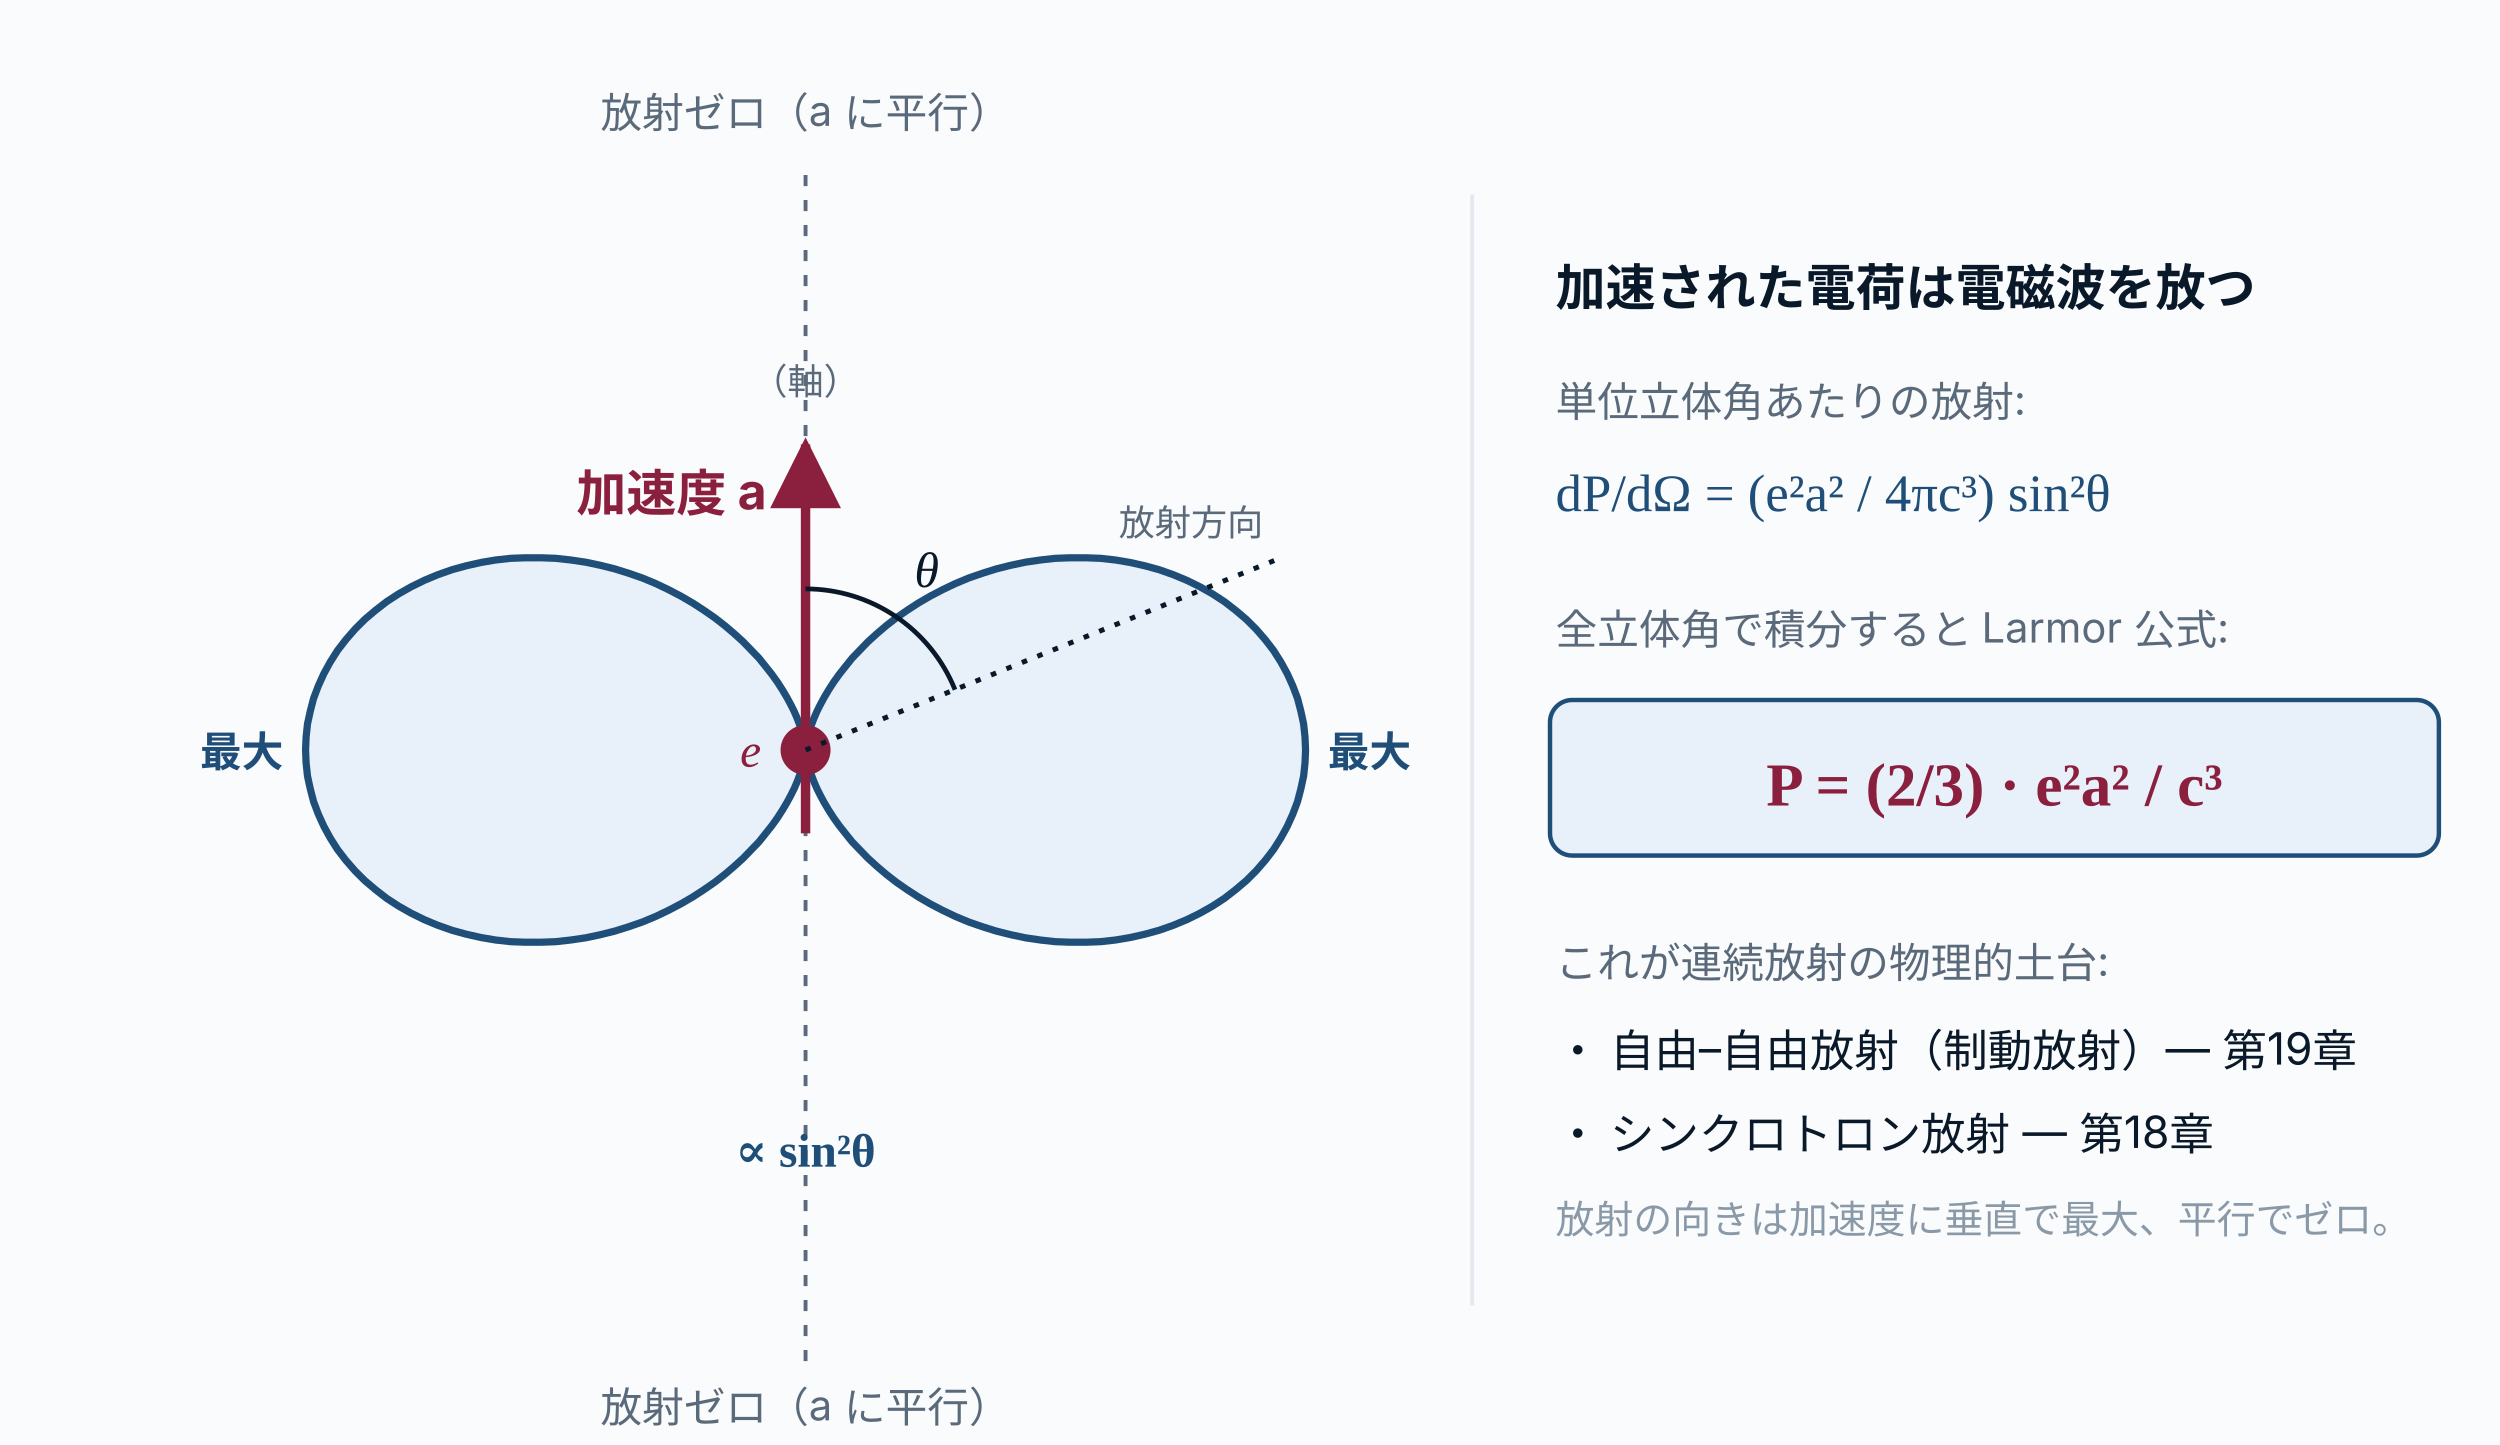
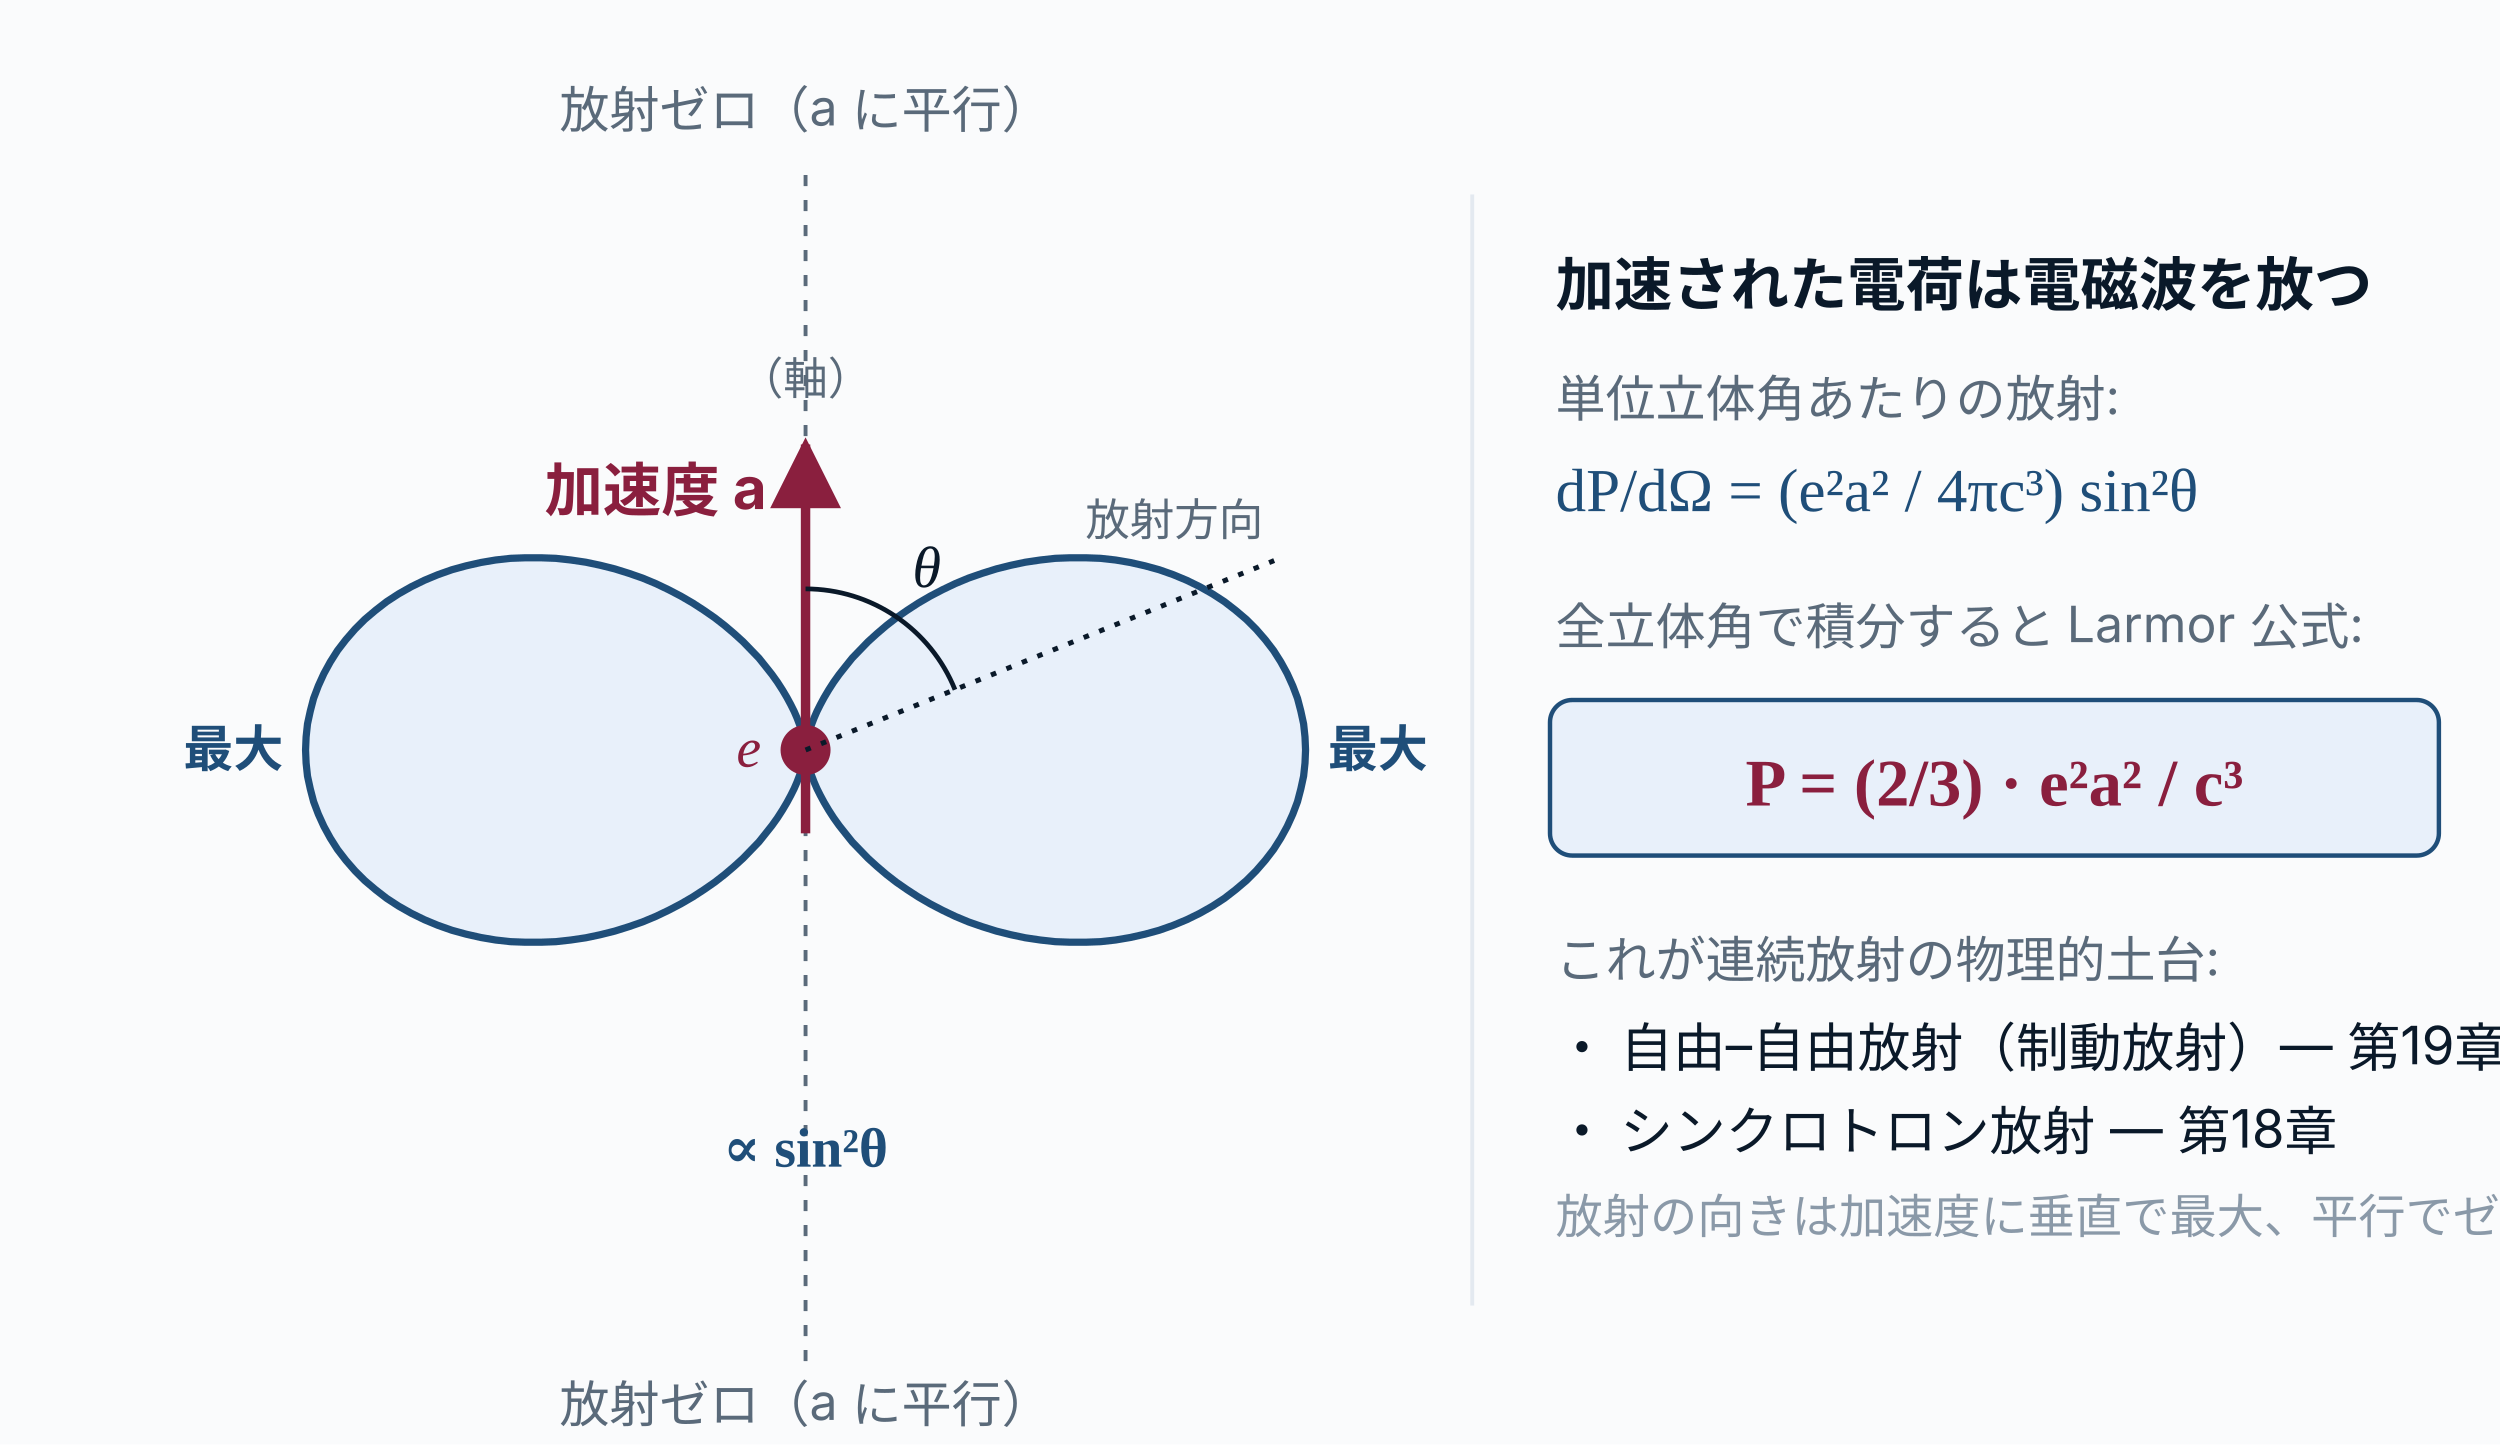
<svg xmlns="http://www.w3.org/2000/svg" viewBox="0 0 900 520" width="900" height="520" font-family="-apple-system, BlinkMacSystemFont, 'Segoe UI', 'Hiragino Sans', 'Noto Sans JP', sans-serif">
  <rect width="900" height="520" fill="#fafbfc" />
  <defs>
    <marker id="dp-a" viewBox="0 0 10 10" refX="9" refY="5" markerWidth="7.5" markerHeight="7.5" orient="auto-start-reverse">
      <path d="M 0 0 L 10 5 L 0 10 z" fill="#8a1f3e" />
    </marker>
    <marker id="dp-g" viewBox="0 0 10 10" refX="9" refY="5" markerWidth="7.5" markerHeight="7.5" orient="auto-start-reverse">
      <path d="M 0 0 L 10 5 L 0 10 z" fill="#5a6a7a" />
    </marker>
  </defs>
  <path d="M 290.0 270.0 L 290.0 269.9 L 290.0 269.5 L 290.1 268.9 L 290.2 268.0 L 290.4 267.0 L 290.7 265.6 L 291.1 264.1 L 291.6 262.4 L 292.3 260.5 L 293.1 258.4 L 294.1 256.1 L 295.3 253.7 L 296.7 251.1 L 298.3 248.4 L 300.1 245.6 L 302.1 242.8 L 304.4 239.9 L 306.8 236.9 L 309.6 234.0 L 312.5 231.0 L 315.7 228.1 L 319.1 225.2 L 322.7 222.4 L 326.6 219.7 L 330.6 217.1 L 334.9 214.6 L 339.3 212.3 L 343.9 210.1 L 348.7 208.1 L 353.6 206.4 L 358.7 204.8 L 363.9 203.5 L 369.1 202.4 L 374.5 201.6 L 379.9 201.0 L 385.3 200.8 L 390.8 200.8 L 396.2 201.0 L 401.6 201.6 L 406.9 202.5 L 412.2 203.7 L 417.3 205.1 L 422.4 206.9 L 427.2 208.9 L 431.9 211.2 L 436.5 213.8 L 440.8 216.6 L 444.8 219.7 L 448.7 223.0 L 452.2 226.5 L 455.5 230.3 L 458.5 234.2 L 461.1 238.3 L 463.4 242.5 L 465.4 246.9 L 467.1 251.4 L 468.3 256.0 L 469.3 260.6 L 469.8 265.3 L 470.0 270.0 L 469.8 274.7 L 469.3 279.4 L 468.3 284.0 L 467.1 288.6 L 465.4 293.1 L 463.4 297.5 L 461.1 301.7 L 458.5 305.8 L 455.5 309.7 L 452.2 313.5 L 448.7 317.0 L 444.8 320.3 L 440.8 323.4 L 436.5 326.2 L 431.9 328.8 L 427.2 331.1 L 422.4 333.1 L 417.3 334.9 L 412.2 336.3 L 406.9 337.5 L 401.6 338.4 L 396.2 339.0 L 390.8 339.2 L 385.3 339.2 L 379.9 339.0 L 374.5 338.4 L 369.1 337.6 L 363.9 336.5 L 358.7 335.2 L 353.6 333.6 L 348.7 331.9 L 343.9 329.9 L 339.3 327.7 L 334.9 325.4 L 330.6 322.9 L 326.6 320.3 L 322.7 317.6 L 319.1 314.8 L 315.7 311.9 L 312.5 309.0 L 309.6 306.0 L 306.8 303.1 L 304.4 300.1 L 302.1 297.2 L 300.1 294.4 L 298.3 291.6 L 296.7 288.9 L 295.3 286.3 L 294.1 283.9 L 293.1 281.6 L 292.3 279.5 L 291.6 277.6 L 291.1 275.9 L 290.7 274.4 L 290.4 273.0 L 290.2 272.0 L 290.1 271.1 L 290.0 270.5 L 290.0 270.1 L 290.0 270.0 L 290.0 270.1 L 290.0 270.5 L 289.9 271.1 L 289.8 272.0 L 289.6 273.0 L 289.3 274.4 L 288.9 275.9 L 288.4 277.6 L 287.7 279.5 L 286.9 281.6 L 285.9 283.9 L 284.7 286.3 L 283.3 288.9 L 281.7 291.6 L 279.9 294.4 L 277.9 297.2 L 275.6 300.1 L 273.2 303.1 L 270.4 306.0 L 267.5 309.0 L 264.3 311.9 L 260.9 314.8 L 257.3 317.6 L 253.4 320.3 L 249.4 322.9 L 245.1 325.4 L 240.7 327.7 L 236.1 329.9 L 231.3 331.9 L 226.4 333.6 L 221.3 335.2 L 216.1 336.5 L 210.9 337.6 L 205.5 338.4 L 200.1 339.0 L 194.7 339.2 L 189.2 339.2 L 183.8 339.0 L 178.4 338.4 L 173.1 337.5 L 167.8 336.3 L 162.7 334.9 L 157.6 333.1 L 152.8 331.1 L 148.1 328.8 L 143.5 326.2 L 139.2 323.4 L 135.2 320.3 L 131.3 317.0 L 127.8 313.5 L 124.5 309.7 L 121.5 305.8 L 118.9 301.7 L 116.6 297.5 L 114.6 293.1 L 112.9 288.6 L 111.7 284.0 L 110.7 279.4 L 110.2 274.7 L 110.0 270.0 L 110.2 265.3 L 110.7 260.6 L 111.7 256.0 L 112.9 251.4 L 114.6 246.9 L 116.6 242.5 L 118.9 238.3 L 121.5 234.2 L 124.5 230.3 L 127.8 226.5 L 131.3 223.0 L 135.2 219.7 L 139.2 216.6 L 143.5 213.8 L 148.1 211.2 L 152.8 208.9 L 157.6 206.9 L 162.7 205.1 L 167.8 203.7 L 173.1 202.5 L 178.4 201.6 L 183.8 201.0 L 189.2 200.8 L 194.7 200.8 L 200.1 201.0 L 205.5 201.6 L 210.9 202.4 L 216.1 203.5 L 221.3 204.8 L 226.4 206.4 L 231.3 208.1 L 236.1 210.1 L 240.7 212.3 L 245.1 214.6 L 249.4 217.1 L 253.4 219.7 L 257.3 222.4 L 260.9 225.2 L 264.3 228.1 L 267.5 231.0 L 270.4 234.0 L 273.2 236.9 L 275.6 239.9 L 277.9 242.8 L 279.9 245.6 L 281.7 248.4 L 283.3 251.1 L 284.7 253.7 L 285.9 256.1 L 286.9 258.4 L 287.7 260.5 L 288.4 262.4 L 288.9 264.1 L 289.3 265.6 L 289.6 267.0 L 289.8 268.0 L 289.9 268.9 L 290.0 269.5 L 290.0 269.9 L 290.0 270.0 Z" fill="#e8f0fa" stroke="#1f4e79" stroke-width="2.6" />
  <line x1="290" y1="490" x2="290" y2="60" stroke="#5a6a7a" stroke-width="1.4" stroke-dasharray="4,5" />
  <line x1="290" y1="300" x2="290" y2="160" stroke="#8a1f3e" stroke-width="3.4" marker-end="url(#dp-a)" />
-   <text x="276" y="184" font-size="18" fill="#8a1f3e" text-anchor="end" font-weight="700">加速度 a</text>
-   <text x="290" y="142" font-size="13" fill="#5a6a7a" text-anchor="middle">（軸）</text>
+   <text x="276" y="184" font-size="21" fill="#8a1f3e" text-anchor="end" font-weight="700">加速度 a</text>
+   <text x="290" y="142" font-size="16" fill="#5a6a7a" text-anchor="middle">（軸）</text>
  <circle cx="290" cy="270" r="9" fill="#8a1f3e" />
-   <text x="274" y="276" font-size="17" fill="#8a1f3e" text-anchor="end" font-style="italic" font-family="Georgia, 'STIX Two Text', 'Times New Roman', serif">e</text>
+   <text x="274" y="276" font-size="20" fill="#8a1f3e" text-anchor="end" font-style="italic" font-family="Georgia, 'STIX Two Text', 'Times New Roman', serif">e</text>
  <line x1="290" y1="270" x2="458.7" y2="201.8" stroke="#0a1929" stroke-width="1.8" stroke-dasharray="2,4" />
-   <text x="454.747" y="192.822" font-size="13" fill="#5a6a7a" text-anchor="end">放射方向</text>
+   <text x="454.747" y="192.822" font-size="16" fill="#5a6a7a" text-anchor="end">放射方向</text>
  <path d="M 290 212.0 A 58 58 0 0 1 343.8 248.3" fill="none" stroke="#0a1929" stroke-width="1.7" />
-   <text x="333.617" y="211.335" font-size="18" fill="#0a1929" text-anchor="middle" font-style="italic" font-family="Georgia, 'STIX Two Text', 'Times New Roman', serif">θ</text>
-   <text x="290" y="46" font-size="15" fill="#5a6a7a" text-anchor="middle">放射ゼロ（a に平行）</text>
-   <text x="290" y="512" font-size="15" fill="#5a6a7a" text-anchor="middle">放射ゼロ（a に平行）</text>
-   <text x="102" y="276" font-size="15" fill="#1f4e79" text-anchor="end" font-weight="700">最大</text>
-   <text x="478" y="276" font-size="15" fill="#1f4e79" text-anchor="start" font-weight="700">最大</text>
-   <text x="290" y="420" font-size="17" fill="#1f4e79" text-anchor="middle" font-weight="700" font-family="Georgia, 'STIX Two Text', 'Times New Roman', serif">∝ sin²θ</text>
+   <text x="333.617" y="211.335" font-size="21" fill="#0a1929" text-anchor="middle" font-style="italic" font-family="Georgia, 'STIX Two Text', 'Times New Roman', serif">θ</text>
+   <text x="290" y="46" font-size="18" fill="#5a6a7a" text-anchor="middle">放射ゼロ（a に平行）</text>
+   <text x="290" y="512" font-size="18" fill="#5a6a7a" text-anchor="middle">放射ゼロ（a に平行）</text>
+   <text x="102" y="276" font-size="18" fill="#1f4e79" text-anchor="end" font-weight="700">最大</text>
+   <text x="478" y="276" font-size="18" fill="#1f4e79" text-anchor="start" font-weight="700">最大</text>
+   <text x="290" y="420" font-size="20" fill="#1f4e79" text-anchor="middle" font-weight="700" font-family="Georgia, 'STIX Two Text', 'Times New Roman', serif">∝ sin²θ</text>
  <line x1="530" y1="70" x2="530" y2="470" stroke="#e3e9f0" stroke-width="1.4" />
-   <text x="560" y="110" font-size="18" fill="#0a1929" text-anchor="start" font-weight="700">加速された電荷は電磁波を放つ</text>
-   <text x="560" y="150" font-size="15" fill="#5a6a7a" text-anchor="start">単位立体角あたりの放射:</text>
-   <text x="560" y="184" font-size="19" fill="#1f4e79" text-anchor="start" font-family="Georgia, 'STIX Two Text', 'Times New Roman', serif">dP/dΩ = (e²a² / 4πc³) sin²θ</text>
-   <text x="560" y="232" font-size="15" fill="#5a6a7a" text-anchor="start">全立体角で積分すると Larmor 公式:</text>
+   <text x="560" y="110" font-size="21" fill="#0a1929" text-anchor="start" font-weight="700">加速された電荷は電磁波を放つ</text>
+   <text x="560" y="150" font-size="18" fill="#5a6a7a" text-anchor="start">単位立体角あたりの放射:</text>
+   <text x="560" y="184" font-size="22" fill="#1f4e79" text-anchor="start" font-family="Georgia, 'STIX Two Text', 'Times New Roman', serif">dP/dΩ = (e²a² / 4πc³) sin²θ</text>
+   <text x="560" y="232" font-size="18" fill="#5a6a7a" text-anchor="start">全立体角で積分すると Larmor 公式:</text>
  <rect x="558" y="252" width="320" height="56" rx="8" fill="#e8f0fa" stroke="#1f4e79" stroke-width="1.6" />
-   <text x="718" y="290" font-size="22" fill="#8a1f3e" text-anchor="middle" font-weight="700" font-family="Georgia, 'STIX Two Text', 'Times New Roman', serif">P = (2/3) · e²a² / c³</text>
-   <text x="560" y="352" font-size="15" fill="#5a6a7a" text-anchor="start">これが連続放射の物理的土台:</text>
-   <text x="560" y="384" font-size="16" fill="#0a1929" text-anchor="start">・ 自由–自由放射（制動放射）― 第19章</text>
-   <text x="560" y="414" font-size="16" fill="#0a1929" text-anchor="start">・ シンクロトロン放射 ― 第18章</text>
-   <text x="560" y="444" font-size="14" fill="#8a99a8" text-anchor="start">放射の向きは加速度に垂直で最大、平行でゼロ。</text>
+   <text x="718" y="290" font-size="24" fill="#8a1f3e" text-anchor="middle" font-weight="700" font-family="Georgia, 'STIX Two Text', 'Times New Roman', serif">P = (2/3) · e²a² / c³</text>
+   <text x="560" y="352" font-size="18" fill="#5a6a7a" text-anchor="start">これが連続放射の物理的土台:</text>
+   <text x="560" y="384" font-size="19" fill="#0a1929" text-anchor="start">・ 自由–自由放射（制動放射）― 第19章</text>
+   <text x="560" y="414" font-size="19" fill="#0a1929" text-anchor="start">・ シンクロトロン放射 ― 第18章</text>
+   <text x="560" y="444" font-size="17" fill="#8a99a8" text-anchor="start">放射の向きは加速度に垂直で最大、平行でゼロ。</text>
</svg>
